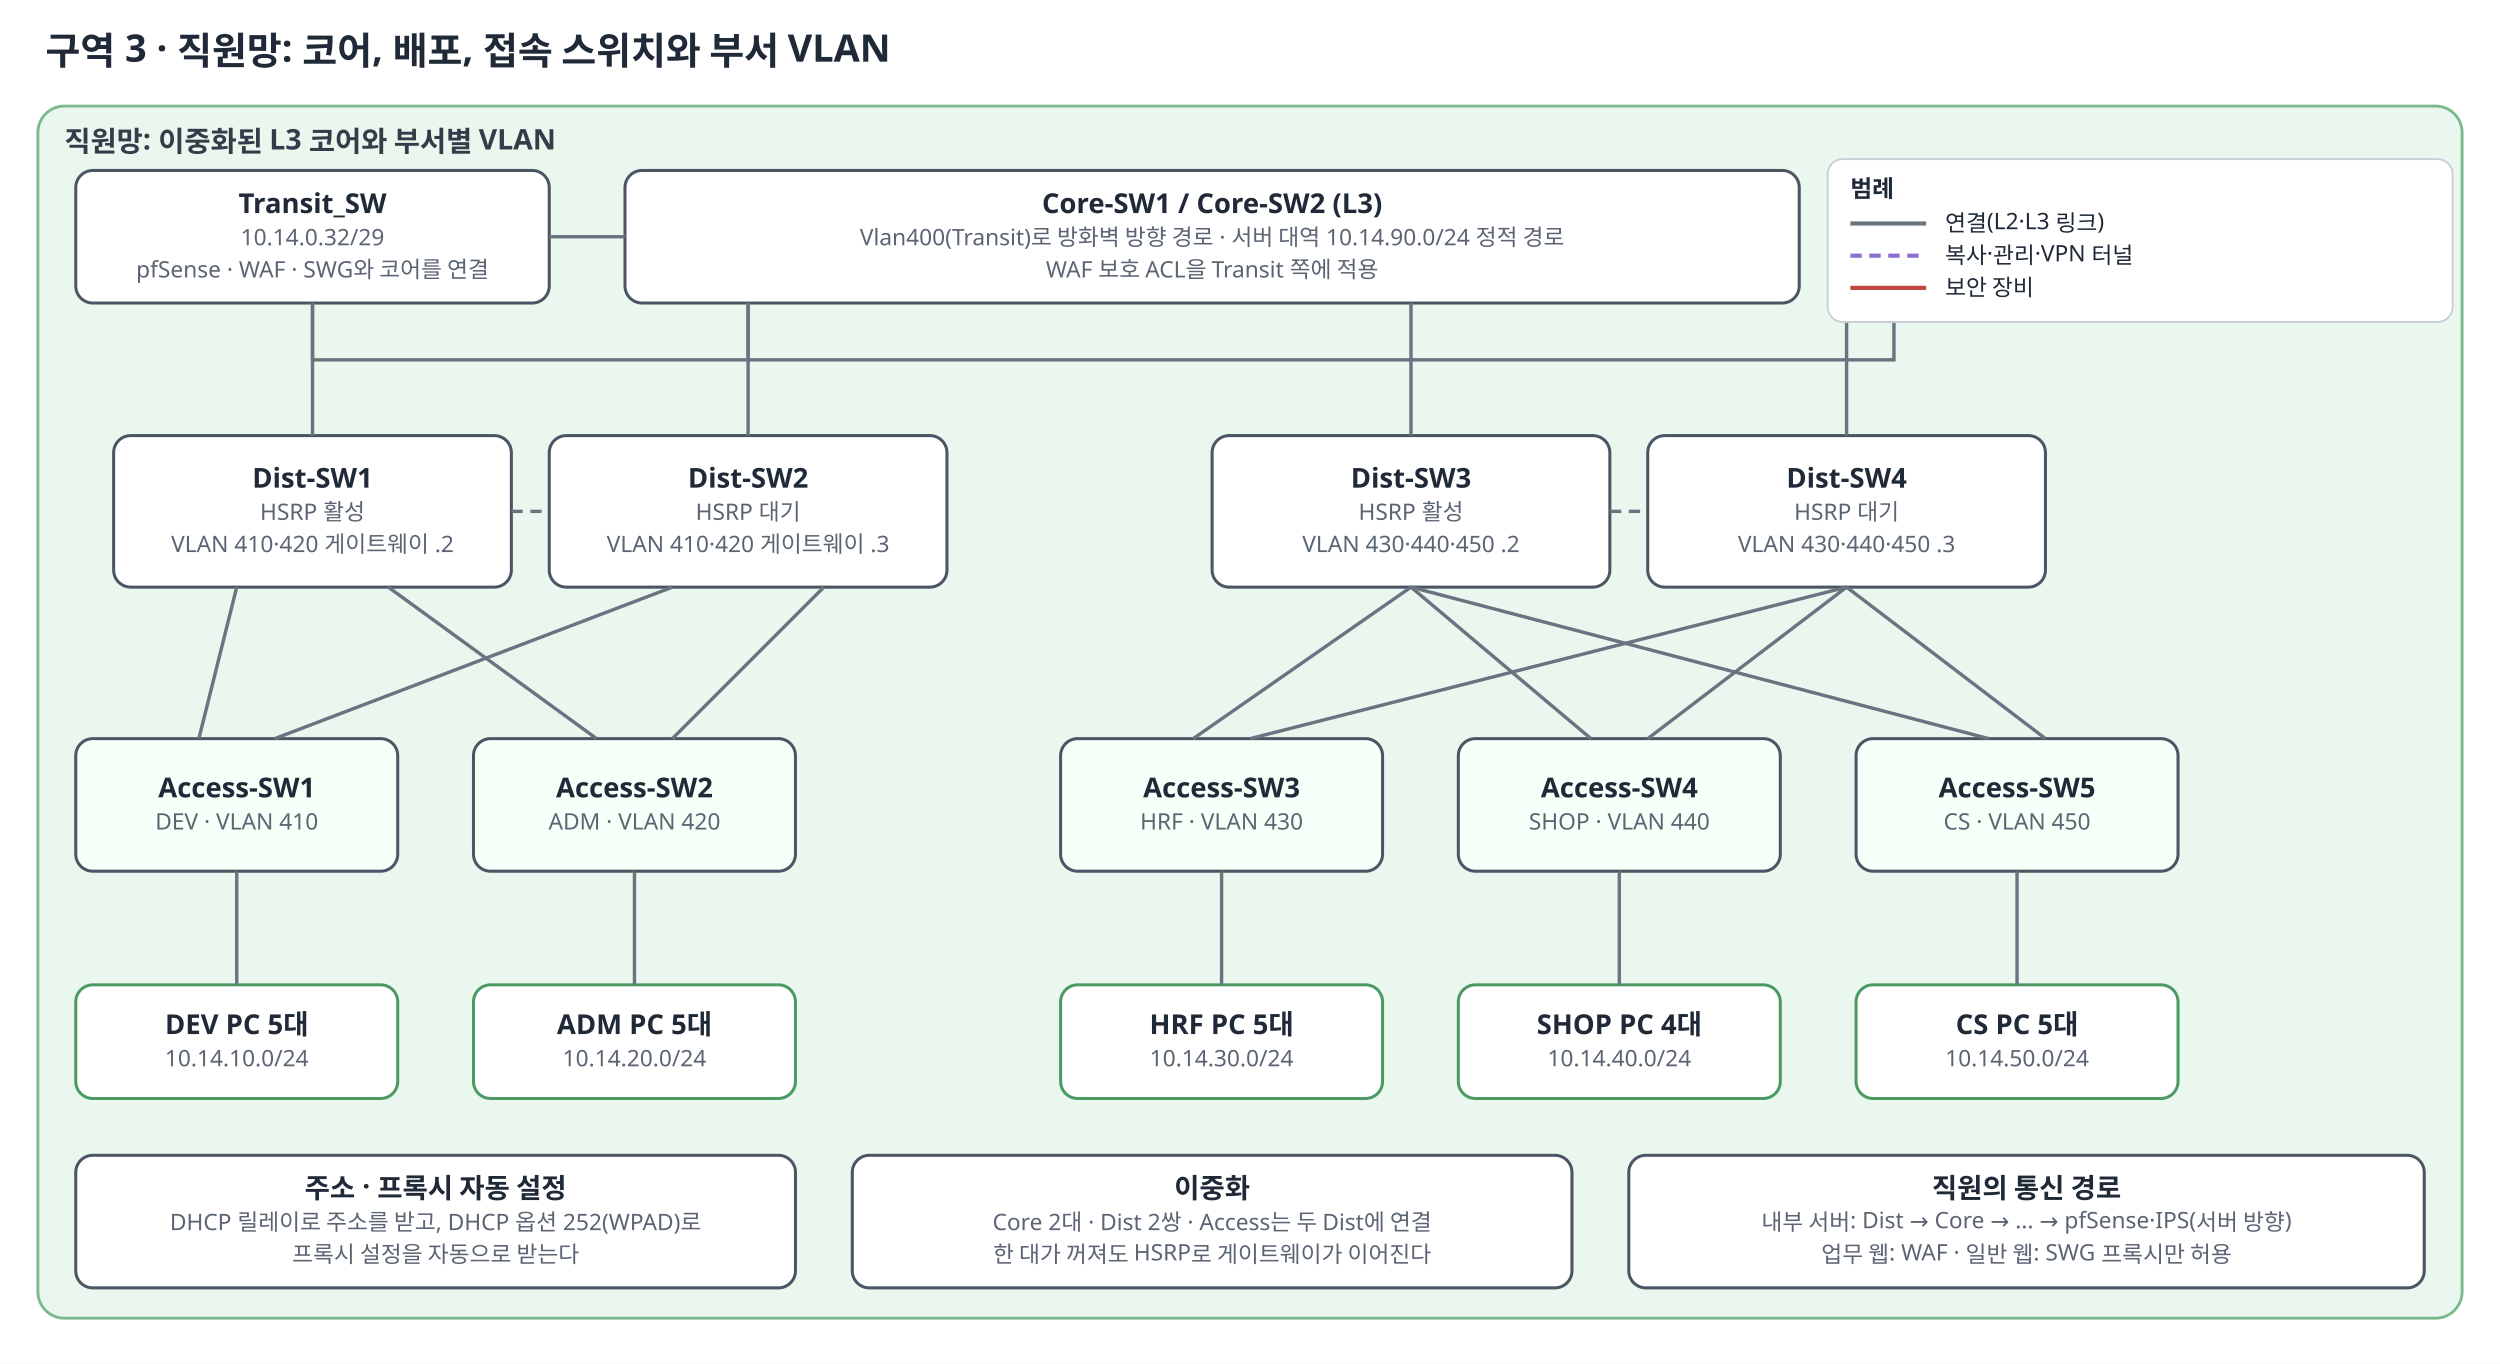
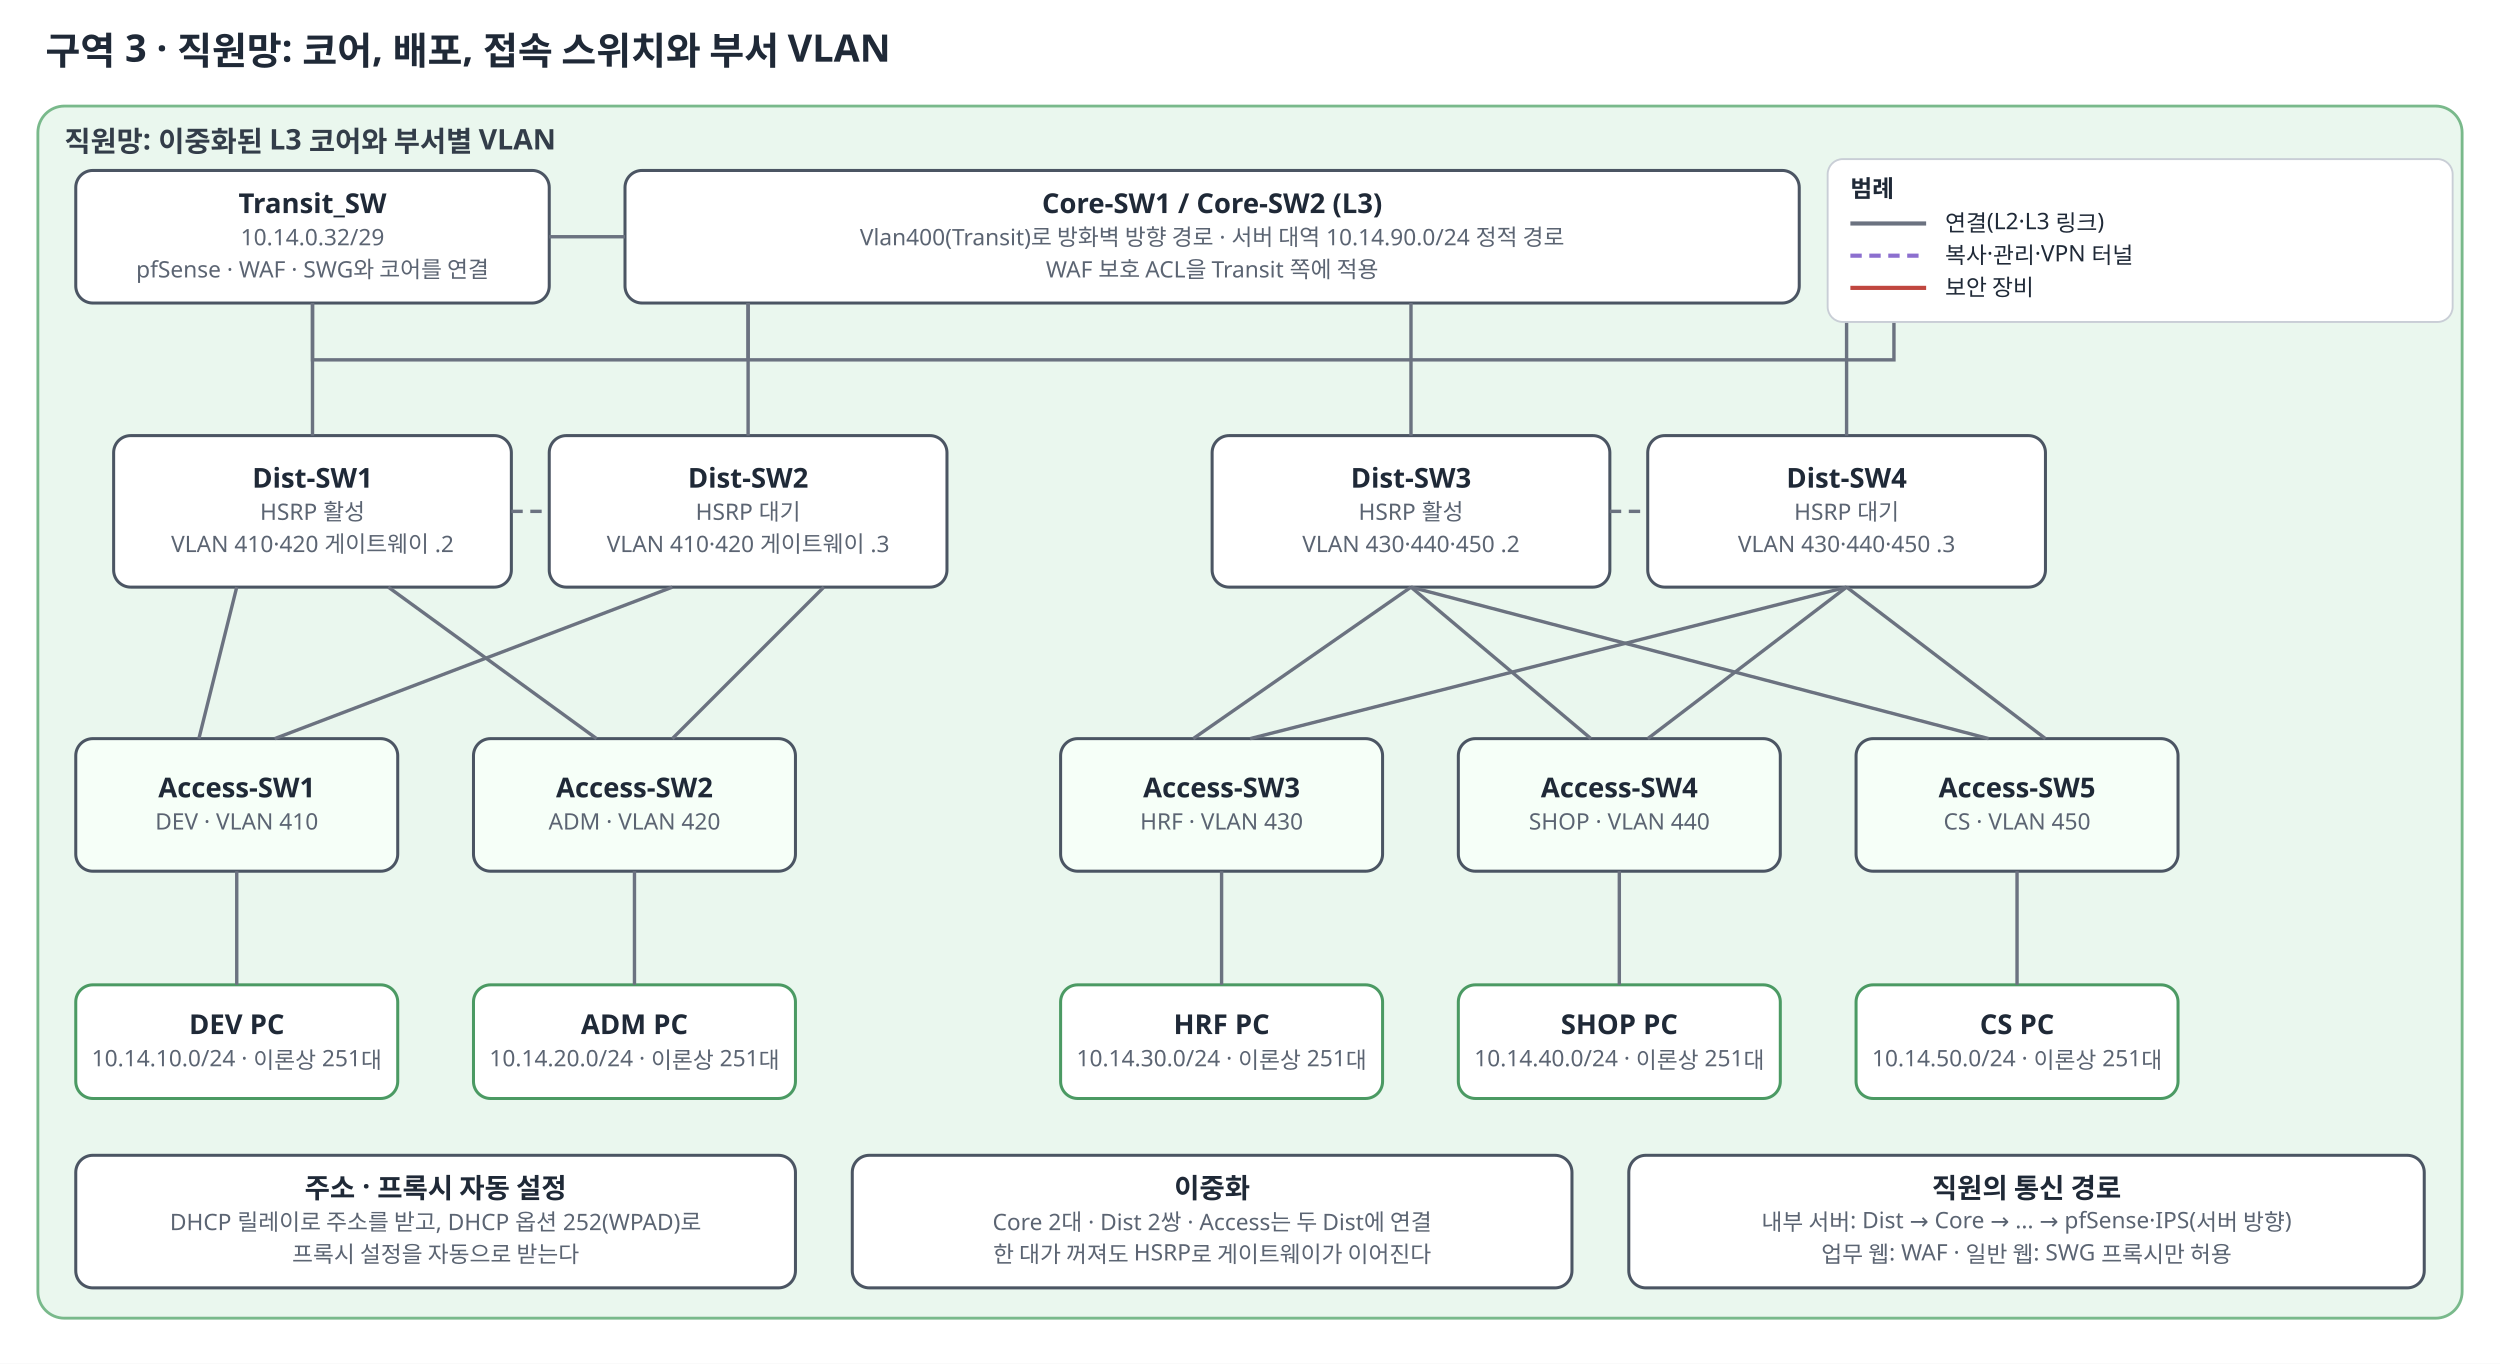
<svg xmlns="http://www.w3.org/2000/svg" viewBox="0 0 1320 720" width="1320" height="720" role="img" aria-label="구역 3 · 직원망: 코어, 배포, 접속 스위치와 부서 VLAN" font-family="'Malgun Gothic','Apple SD Gothic Neo','Noto Sans KR','Segoe UI',sans-serif">
  <defs>
    <marker id="ar" viewBox="0 0 10 10" refX="9" refY="5" markerWidth="7" markerHeight="7" orient="auto-start-reverse">
      <path d="M0 0 L10 5 L0 10 z" fill="#6b7280" />
    </marker>
  </defs>
  <rect width="1320" height="720" fill="#ffffff" />
  <text x="24" y="34" font-size="20" font-weight="800" fill="#1f2937">구역 3 · 직원망: 코어, 배포, 접속 스위치와 부서 VLAN</text>
  <rect x="20" y="56" width="1280" height="640" rx="14" fill="#eaf7ee" stroke="#79b98b" stroke-width="1.5" />
  <text x="34" y="80" font-size="15" font-weight="700" fill="#1f2937" opacity="0.9">직원망: 이중화된 L3 코어와 부서별 VLAN</text>
  <rect x="40" y="90" width="250" height="70" rx="9" fill="#ffffff" stroke="#4b5563" stroke-width="1.6" />
  <text x="165" y="112.5" text-anchor="middle" font-size="14.5" font-weight="700" fill="#1f2937">Transit_SW</text>
  <text x="165" y="129.5" text-anchor="middle" font-size="12" font-weight="400" fill="#5b6472">10.14.0.32/29</text>
  <text x="165" y="146.5" text-anchor="middle" font-size="12" font-weight="400" fill="#5b6472">pfSense · WAF · SWG와 코어를 연결</text>
  <rect x="330" y="90" width="620" height="70" rx="9" fill="#ffffff" stroke="#4b5563" stroke-width="1.6" />
  <text x="640" y="112.5" text-anchor="middle" font-size="14.5" font-weight="700" fill="#1f2937">Core-SW1 / Core-SW2 (L3)</text>
  <text x="640" y="129.5" text-anchor="middle" font-size="12" font-weight="400" fill="#5b6472">Vlan400(Transit)로 방화벽 방향 경로 · 서버 대역 10.14.90.0/24 정적 경로</text>
  <text x="640" y="146.5" text-anchor="middle" font-size="12" font-weight="400" fill="#5b6472">WAF 보호 ACL을 Transit 쪽에 적용</text>
  <rect x="60" y="230" width="210" height="80" rx="9" fill="#ffffff" stroke="#4b5563" stroke-width="1.6" />
  <text x="165" y="257.5" text-anchor="middle" font-size="14.5" font-weight="700" fill="#1f2937">Dist-SW1</text>
  <text x="165" y="274.5" text-anchor="middle" font-size="12" font-weight="400" fill="#5b6472">HSRP 활성</text>
  <text x="165" y="291.5" text-anchor="middle" font-size="12" font-weight="400" fill="#5b6472">VLAN 410·420 게이트웨이 .2</text>
  <rect x="290" y="230" width="210" height="80" rx="9" fill="#ffffff" stroke="#4b5563" stroke-width="1.6" />
  <text x="395" y="257.5" text-anchor="middle" font-size="14.5" font-weight="700" fill="#1f2937">Dist-SW2</text>
  <text x="395" y="274.5" text-anchor="middle" font-size="12" font-weight="400" fill="#5b6472">HSRP 대기</text>
  <text x="395" y="291.5" text-anchor="middle" font-size="12" font-weight="400" fill="#5b6472">VLAN 410·420 게이트웨이 .3</text>
  <rect x="640" y="230" width="210" height="80" rx="9" fill="#ffffff" stroke="#4b5563" stroke-width="1.6" />
  <text x="745" y="257.5" text-anchor="middle" font-size="14.5" font-weight="700" fill="#1f2937">Dist-SW3</text>
  <text x="745" y="274.5" text-anchor="middle" font-size="12" font-weight="400" fill="#5b6472">HSRP 활성</text>
  <text x="745" y="291.5" text-anchor="middle" font-size="12" font-weight="400" fill="#5b6472">VLAN 430·440·450 .2</text>
  <rect x="870" y="230" width="210" height="80" rx="9" fill="#ffffff" stroke="#4b5563" stroke-width="1.6" />
  <text x="975" y="257.5" text-anchor="middle" font-size="14.5" font-weight="700" fill="#1f2937">Dist-SW4</text>
  <text x="975" y="274.5" text-anchor="middle" font-size="12" font-weight="400" fill="#5b6472">HSRP 대기</text>
  <text x="975" y="291.5" text-anchor="middle" font-size="12" font-weight="400" fill="#5b6472">VLAN 430·440·450 .3</text>
  <rect x="40" y="390" width="170" height="70" rx="9" fill="#f6fff8" stroke="#4b5563" stroke-width="1.6" />
  <text x="125" y="421" text-anchor="middle" font-size="14.5" font-weight="700" fill="#1f2937">Access-SW1</text>
  <text x="125" y="438" text-anchor="middle" font-size="12" font-weight="400" fill="#5b6472">DEV · VLAN 410</text>
  <rect x="250" y="390" width="170" height="70" rx="9" fill="#f6fff8" stroke="#4b5563" stroke-width="1.6" />
  <text x="335" y="421" text-anchor="middle" font-size="14.5" font-weight="700" fill="#1f2937">Access-SW2</text>
  <text x="335" y="438" text-anchor="middle" font-size="12" font-weight="400" fill="#5b6472">ADM · VLAN 420</text>
  <rect x="560" y="390" width="170" height="70" rx="9" fill="#f6fff8" stroke="#4b5563" stroke-width="1.6" />
  <text x="645" y="421" text-anchor="middle" font-size="14.5" font-weight="700" fill="#1f2937">Access-SW3</text>
  <text x="645" y="438" text-anchor="middle" font-size="12" font-weight="400" fill="#5b6472">HRF · VLAN 430</text>
  <rect x="770" y="390" width="170" height="70" rx="9" fill="#f6fff8" stroke="#4b5563" stroke-width="1.6" />
  <text x="855" y="421" text-anchor="middle" font-size="14.5" font-weight="700" fill="#1f2937">Access-SW4</text>
  <text x="855" y="438" text-anchor="middle" font-size="12" font-weight="400" fill="#5b6472">SHOP · VLAN 440</text>
  <rect x="980" y="390" width="170" height="70" rx="9" fill="#f6fff8" stroke="#4b5563" stroke-width="1.6" />
  <text x="1065" y="421" text-anchor="middle" font-size="14.5" font-weight="700" fill="#1f2937">Access-SW5</text>
  <text x="1065" y="438" text-anchor="middle" font-size="12" font-weight="400" fill="#5b6472">CS · VLAN 450</text>
  <rect x="40" y="520" width="170" height="60" rx="9" fill="#ffffff" stroke="#4b9a63" stroke-width="1.6" />
-   <text x="125" y="546" text-anchor="middle" font-size="14.5" font-weight="700" fill="#1f2937">DEV PC 5대</text>
-   <text x="125" y="563" text-anchor="middle" font-size="12" font-weight="400" fill="#5b6472">10.14.10.0/24</text>
+   <text x="125" y="546" text-anchor="middle" font-size="14.5" font-weight="700" fill="#1f2937">DEV PC</text>
+   <text x="125" y="563" text-anchor="middle" font-size="12" font-weight="400" fill="#5b6472">10.14.10.0/24 · 이론상 251대</text>
  <path d="M125 460 L125 520" fill="none" stroke="#6b7280" stroke-width="1.8" />
  <rect x="250" y="520" width="170" height="60" rx="9" fill="#ffffff" stroke="#4b9a63" stroke-width="1.6" />
-   <text x="335" y="546" text-anchor="middle" font-size="14.5" font-weight="700" fill="#1f2937">ADM PC 5대</text>
-   <text x="335" y="563" text-anchor="middle" font-size="12" font-weight="400" fill="#5b6472">10.14.20.0/24</text>
+   <text x="335" y="546" text-anchor="middle" font-size="14.5" font-weight="700" fill="#1f2937">ADM PC</text>
+   <text x="335" y="563" text-anchor="middle" font-size="12" font-weight="400" fill="#5b6472">10.14.20.0/24 · 이론상 251대</text>
  <path d="M335 460 L335 520" fill="none" stroke="#6b7280" stroke-width="1.8" />
  <rect x="560" y="520" width="170" height="60" rx="9" fill="#ffffff" stroke="#4b9a63" stroke-width="1.6" />
-   <text x="645" y="546" text-anchor="middle" font-size="14.5" font-weight="700" fill="#1f2937">HRF PC 5대</text>
-   <text x="645" y="563" text-anchor="middle" font-size="12" font-weight="400" fill="#5b6472">10.14.30.0/24</text>
+   <text x="645" y="546" text-anchor="middle" font-size="14.5" font-weight="700" fill="#1f2937">HRF PC</text>
+   <text x="645" y="563" text-anchor="middle" font-size="12" font-weight="400" fill="#5b6472">10.14.30.0/24 · 이론상 251대</text>
  <path d="M645 460 L645 520" fill="none" stroke="#6b7280" stroke-width="1.8" />
  <rect x="770" y="520" width="170" height="60" rx="9" fill="#ffffff" stroke="#4b9a63" stroke-width="1.6" />
-   <text x="855" y="546" text-anchor="middle" font-size="14.5" font-weight="700" fill="#1f2937">SHOP PC 4대</text>
-   <text x="855" y="563" text-anchor="middle" font-size="12" font-weight="400" fill="#5b6472">10.14.40.0/24</text>
+   <text x="855" y="546" text-anchor="middle" font-size="14.5" font-weight="700" fill="#1f2937">SHOP PC</text>
+   <text x="855" y="563" text-anchor="middle" font-size="12" font-weight="400" fill="#5b6472">10.14.40.0/24 · 이론상 251대</text>
  <path d="M855 460 L855 520" fill="none" stroke="#6b7280" stroke-width="1.8" />
  <rect x="980" y="520" width="170" height="60" rx="9" fill="#ffffff" stroke="#4b9a63" stroke-width="1.6" />
-   <text x="1065" y="546" text-anchor="middle" font-size="14.5" font-weight="700" fill="#1f2937">CS PC 5대</text>
-   <text x="1065" y="563" text-anchor="middle" font-size="12" font-weight="400" fill="#5b6472">10.14.50.0/24</text>
+   <text x="1065" y="546" text-anchor="middle" font-size="14.5" font-weight="700" fill="#1f2937">CS PC</text>
+   <text x="1065" y="563" text-anchor="middle" font-size="12" font-weight="400" fill="#5b6472">10.14.50.0/24 · 이론상 251대</text>
  <path d="M1065 460 L1065 520" fill="none" stroke="#6b7280" stroke-width="1.8" />
  <path d="M290 125 L330 125" fill="none" stroke="#6b7280" stroke-width="1.8" />
  <path d="M165 160 L165 230" fill="none" stroke="#6b7280" stroke-width="1.8" />
  <path d="M395 160 L395 230" fill="none" stroke="#6b7280" stroke-width="1.8" />
  <path d="M745 160 L745 230" fill="none" stroke="#6b7280" stroke-width="1.8" />
  <path d="M975 160 L975 230" fill="none" stroke="#6b7280" stroke-width="1.8" />
  <path d="M165 160 L165 190 L1000 190 L1000 160" fill="none" stroke="#6b7280" stroke-width="1.8" />
  <path d="M395 190 L395 160" fill="none" stroke="#6b7280" stroke-width="1.8" />
  <path d="M270 270 L290 270" fill="none" stroke="#6b7280" stroke-width="1.8" stroke-dasharray="6 4" />
  <path d="M850 270 L870 270" fill="none" stroke="#6b7280" stroke-width="1.8" stroke-dasharray="6 4" />
  <path d="M125 310 L105 390" fill="none" stroke="#6b7280" stroke-width="1.8" />
  <path d="M355 310 L145 390" fill="none" stroke="#6b7280" stroke-width="1.8" />
  <path d="M205 310 L315 390" fill="none" stroke="#6b7280" stroke-width="1.8" />
  <path d="M435 310 L355 390" fill="none" stroke="#6b7280" stroke-width="1.8" />
  <path d="M745 310 L630 390" fill="none" stroke="#6b7280" stroke-width="1.8" />
  <path d="M975 310 L660 390" fill="none" stroke="#6b7280" stroke-width="1.8" />
  <path d="M745 310 L840 390" fill="none" stroke="#6b7280" stroke-width="1.8" />
  <path d="M975 310 L870 390" fill="none" stroke="#6b7280" stroke-width="1.8" />
  <path d="M745 310 L1050 390" fill="none" stroke="#6b7280" stroke-width="1.8" />
  <path d="M975 310 L1080 390" fill="none" stroke="#6b7280" stroke-width="1.8" />
  <rect x="40" y="610" width="380" height="70" rx="9" fill="#fff" stroke="#4b5563" stroke-width="1.6" />
  <text x="230" y="632.5" text-anchor="middle" font-size="14.5" font-weight="700" fill="#1f2937">주소 · 프록시 자동 설정</text>
  <text x="230" y="649.5" text-anchor="middle" font-size="12" font-weight="400" fill="#5b6472">DHCP 릴레이로 주소를 받고, DHCP 옵션 252(WPAD)로</text>
  <text x="230" y="666.5" text-anchor="middle" font-size="12" font-weight="400" fill="#5b6472">프록시 설정을 자동으로 받는다</text>
  <rect x="450" y="610" width="380" height="70" rx="9" fill="#fff" stroke="#4b5563" stroke-width="1.6" />
  <text x="640" y="632.5" text-anchor="middle" font-size="14.5" font-weight="700" fill="#1f2937">이중화</text>
  <text x="640" y="649.5" text-anchor="middle" font-size="12" font-weight="400" fill="#5b6472">Core 2대 · Dist 2쌍 · Access는 두 Dist에 연결</text>
  <text x="640" y="666.5" text-anchor="middle" font-size="12" font-weight="400" fill="#5b6472">한 대가 꺼져도 HSRP로 게이트웨이가 이어진다</text>
  <rect x="860" y="610" width="420" height="70" rx="9" fill="#fff" stroke="#4b5563" stroke-width="1.6" />
  <text x="1070" y="632.5" text-anchor="middle" font-size="14.5" font-weight="700" fill="#1f2937">직원의 통신 경로</text>
  <text x="1070" y="649.5" text-anchor="middle" font-size="12" font-weight="400" fill="#5b6472">내부 서버: Dist → Core → ... → pfSense·IPS(서버 방향)</text>
  <text x="1070" y="666.5" text-anchor="middle" font-size="12" font-weight="400" fill="#5b6472">업무 웹: WAF · 일반 웹: SWG 프록시만 허용</text>
  <rect x="965" y="84" width="330" height="86" rx="8" fill="#ffffff" stroke="#c9ced6" />
  <text x="977" y="104" font-size="12.5" font-weight="700" fill="#1f2937">범례</text>
  <line x1="977" y1="118" x2="1017" y2="118" stroke="#6b7280" stroke-width="2.2" />
  <text x="1027" y="122" font-size="12" fill="#1f2937">연결(L2·L3 링크)</text>
  <line x1="977" y1="135" x2="1017" y2="135" stroke="#8c6fcf" stroke-width="2.2" stroke-dasharray="6 4" />
  <text x="1027" y="139" font-size="12" fill="#1f2937">복사·관리·VPN 터널</text>
  <line x1="977" y1="152" x2="1017" y2="152" stroke="#c0463f" stroke-width="2.2" />
  <text x="1027" y="156" font-size="12" fill="#1f2937">보안 장비</text>
</svg>
